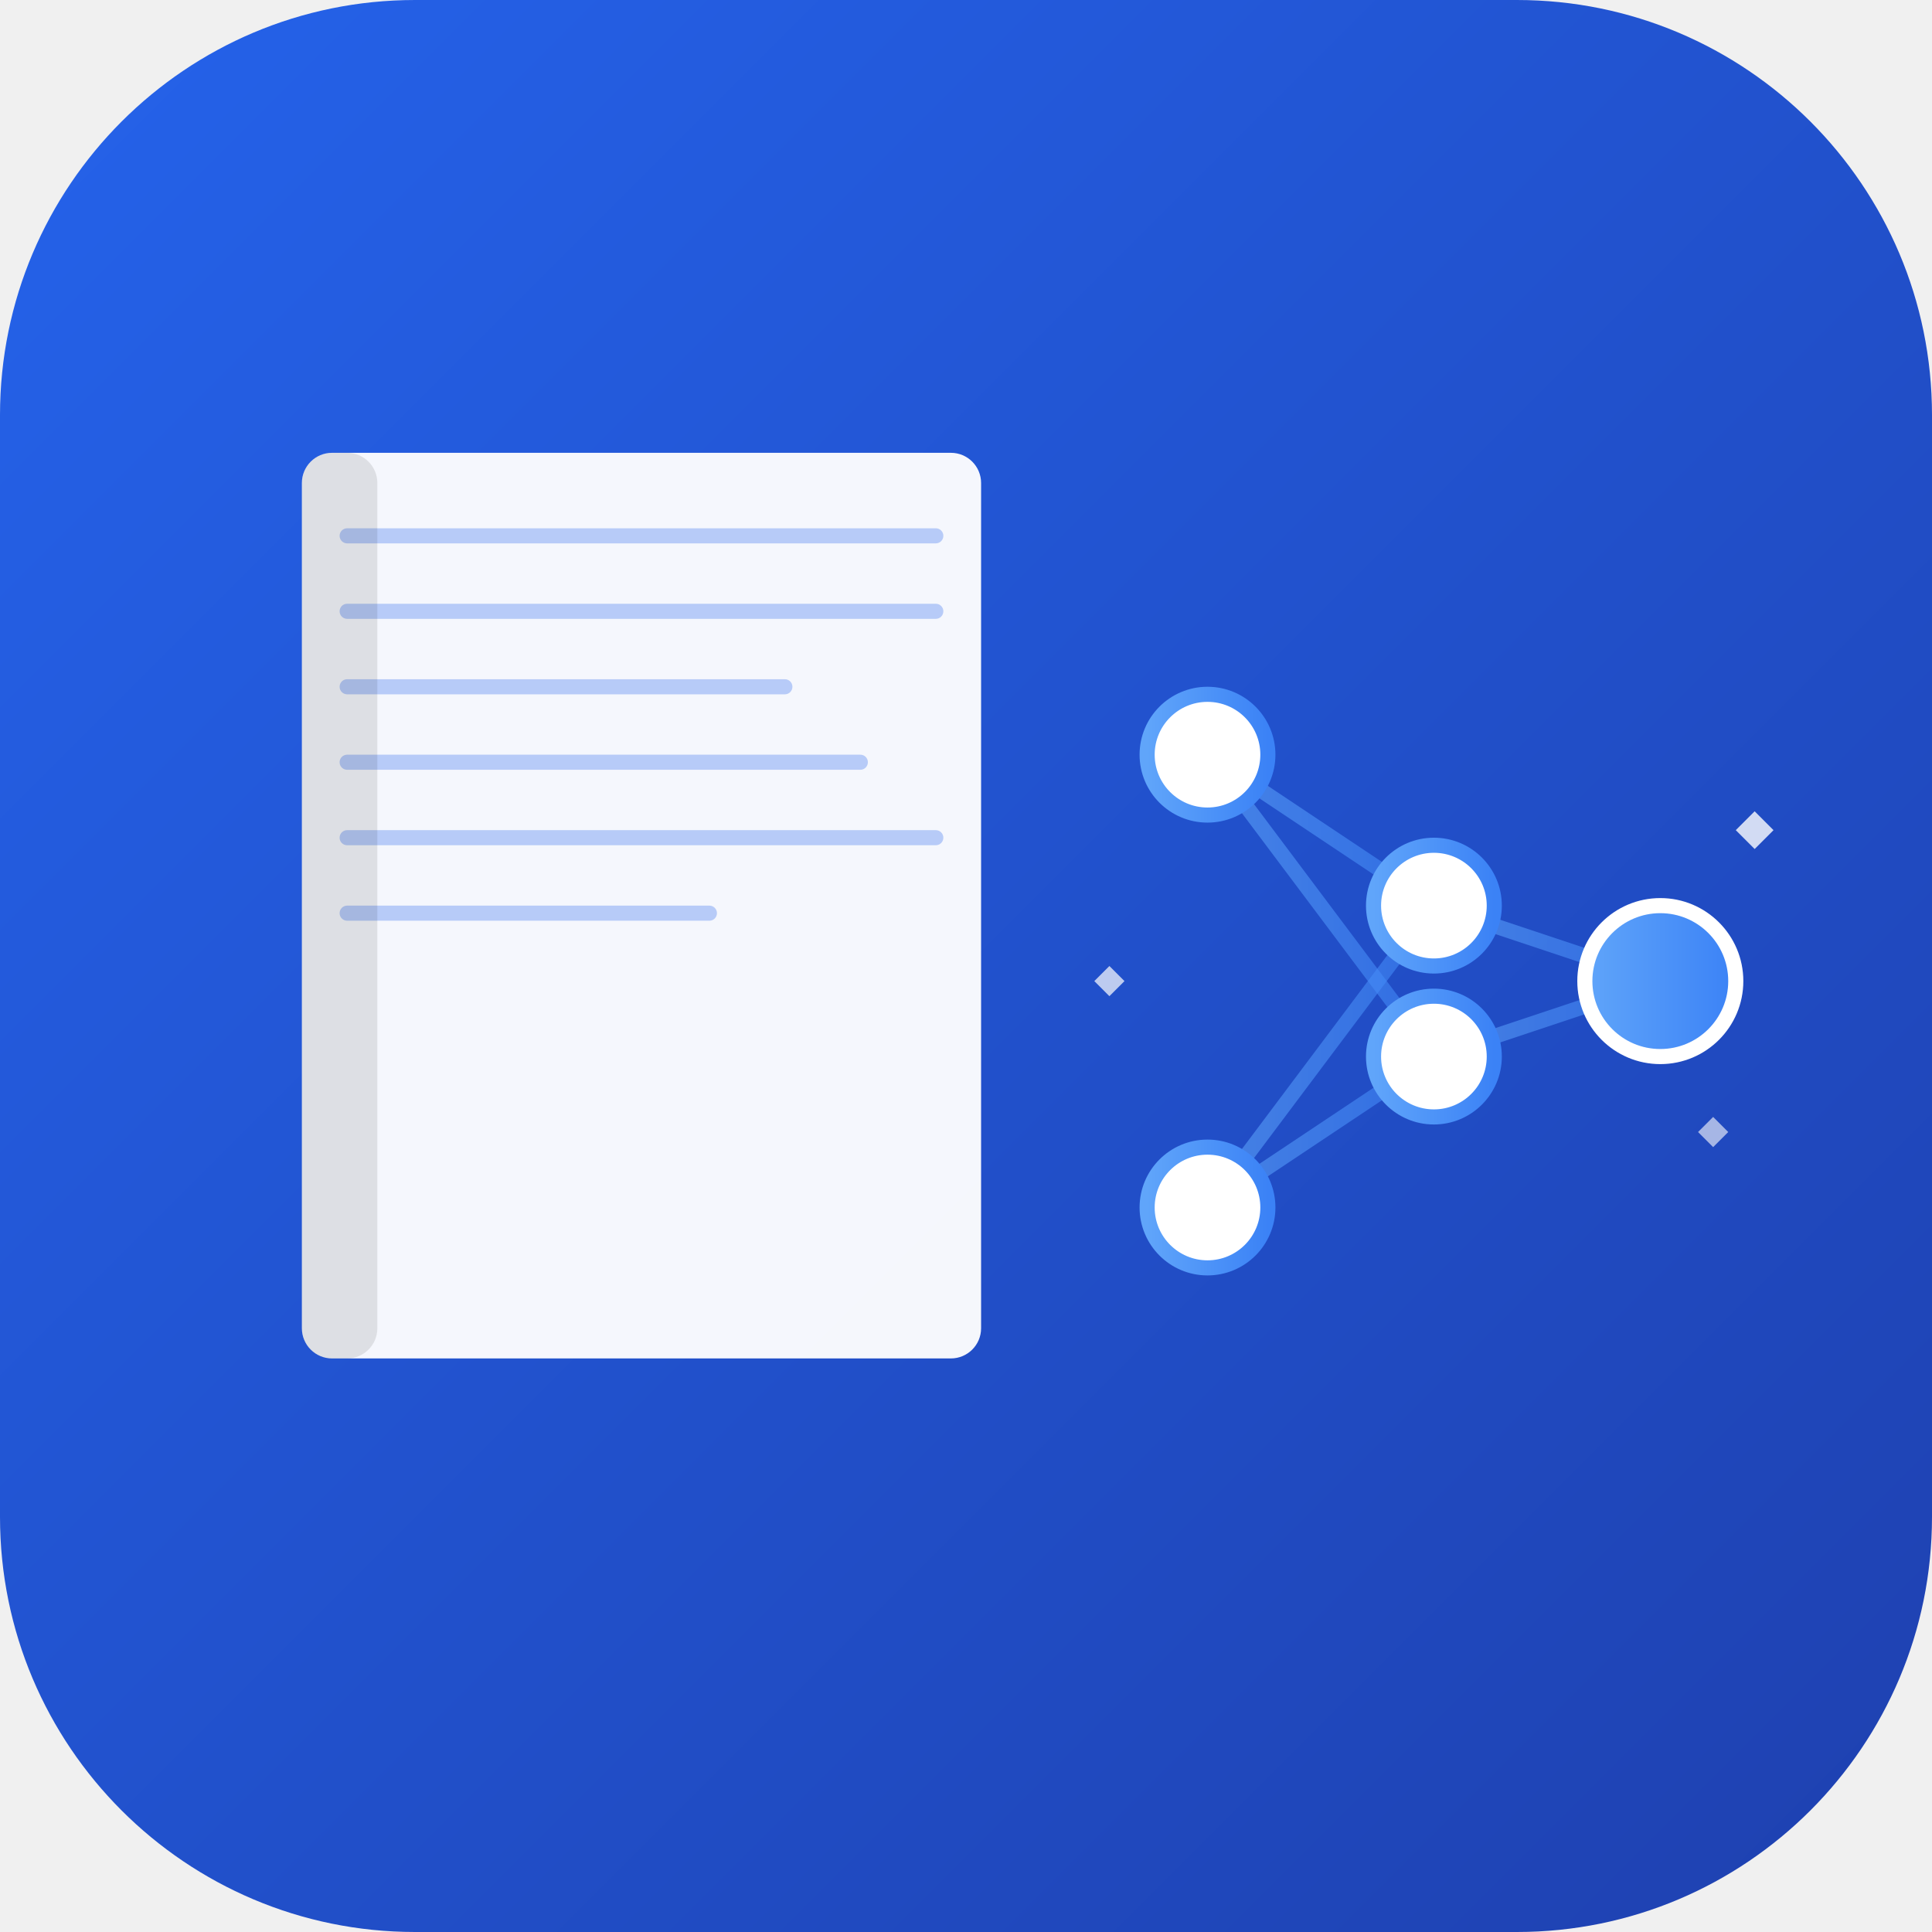
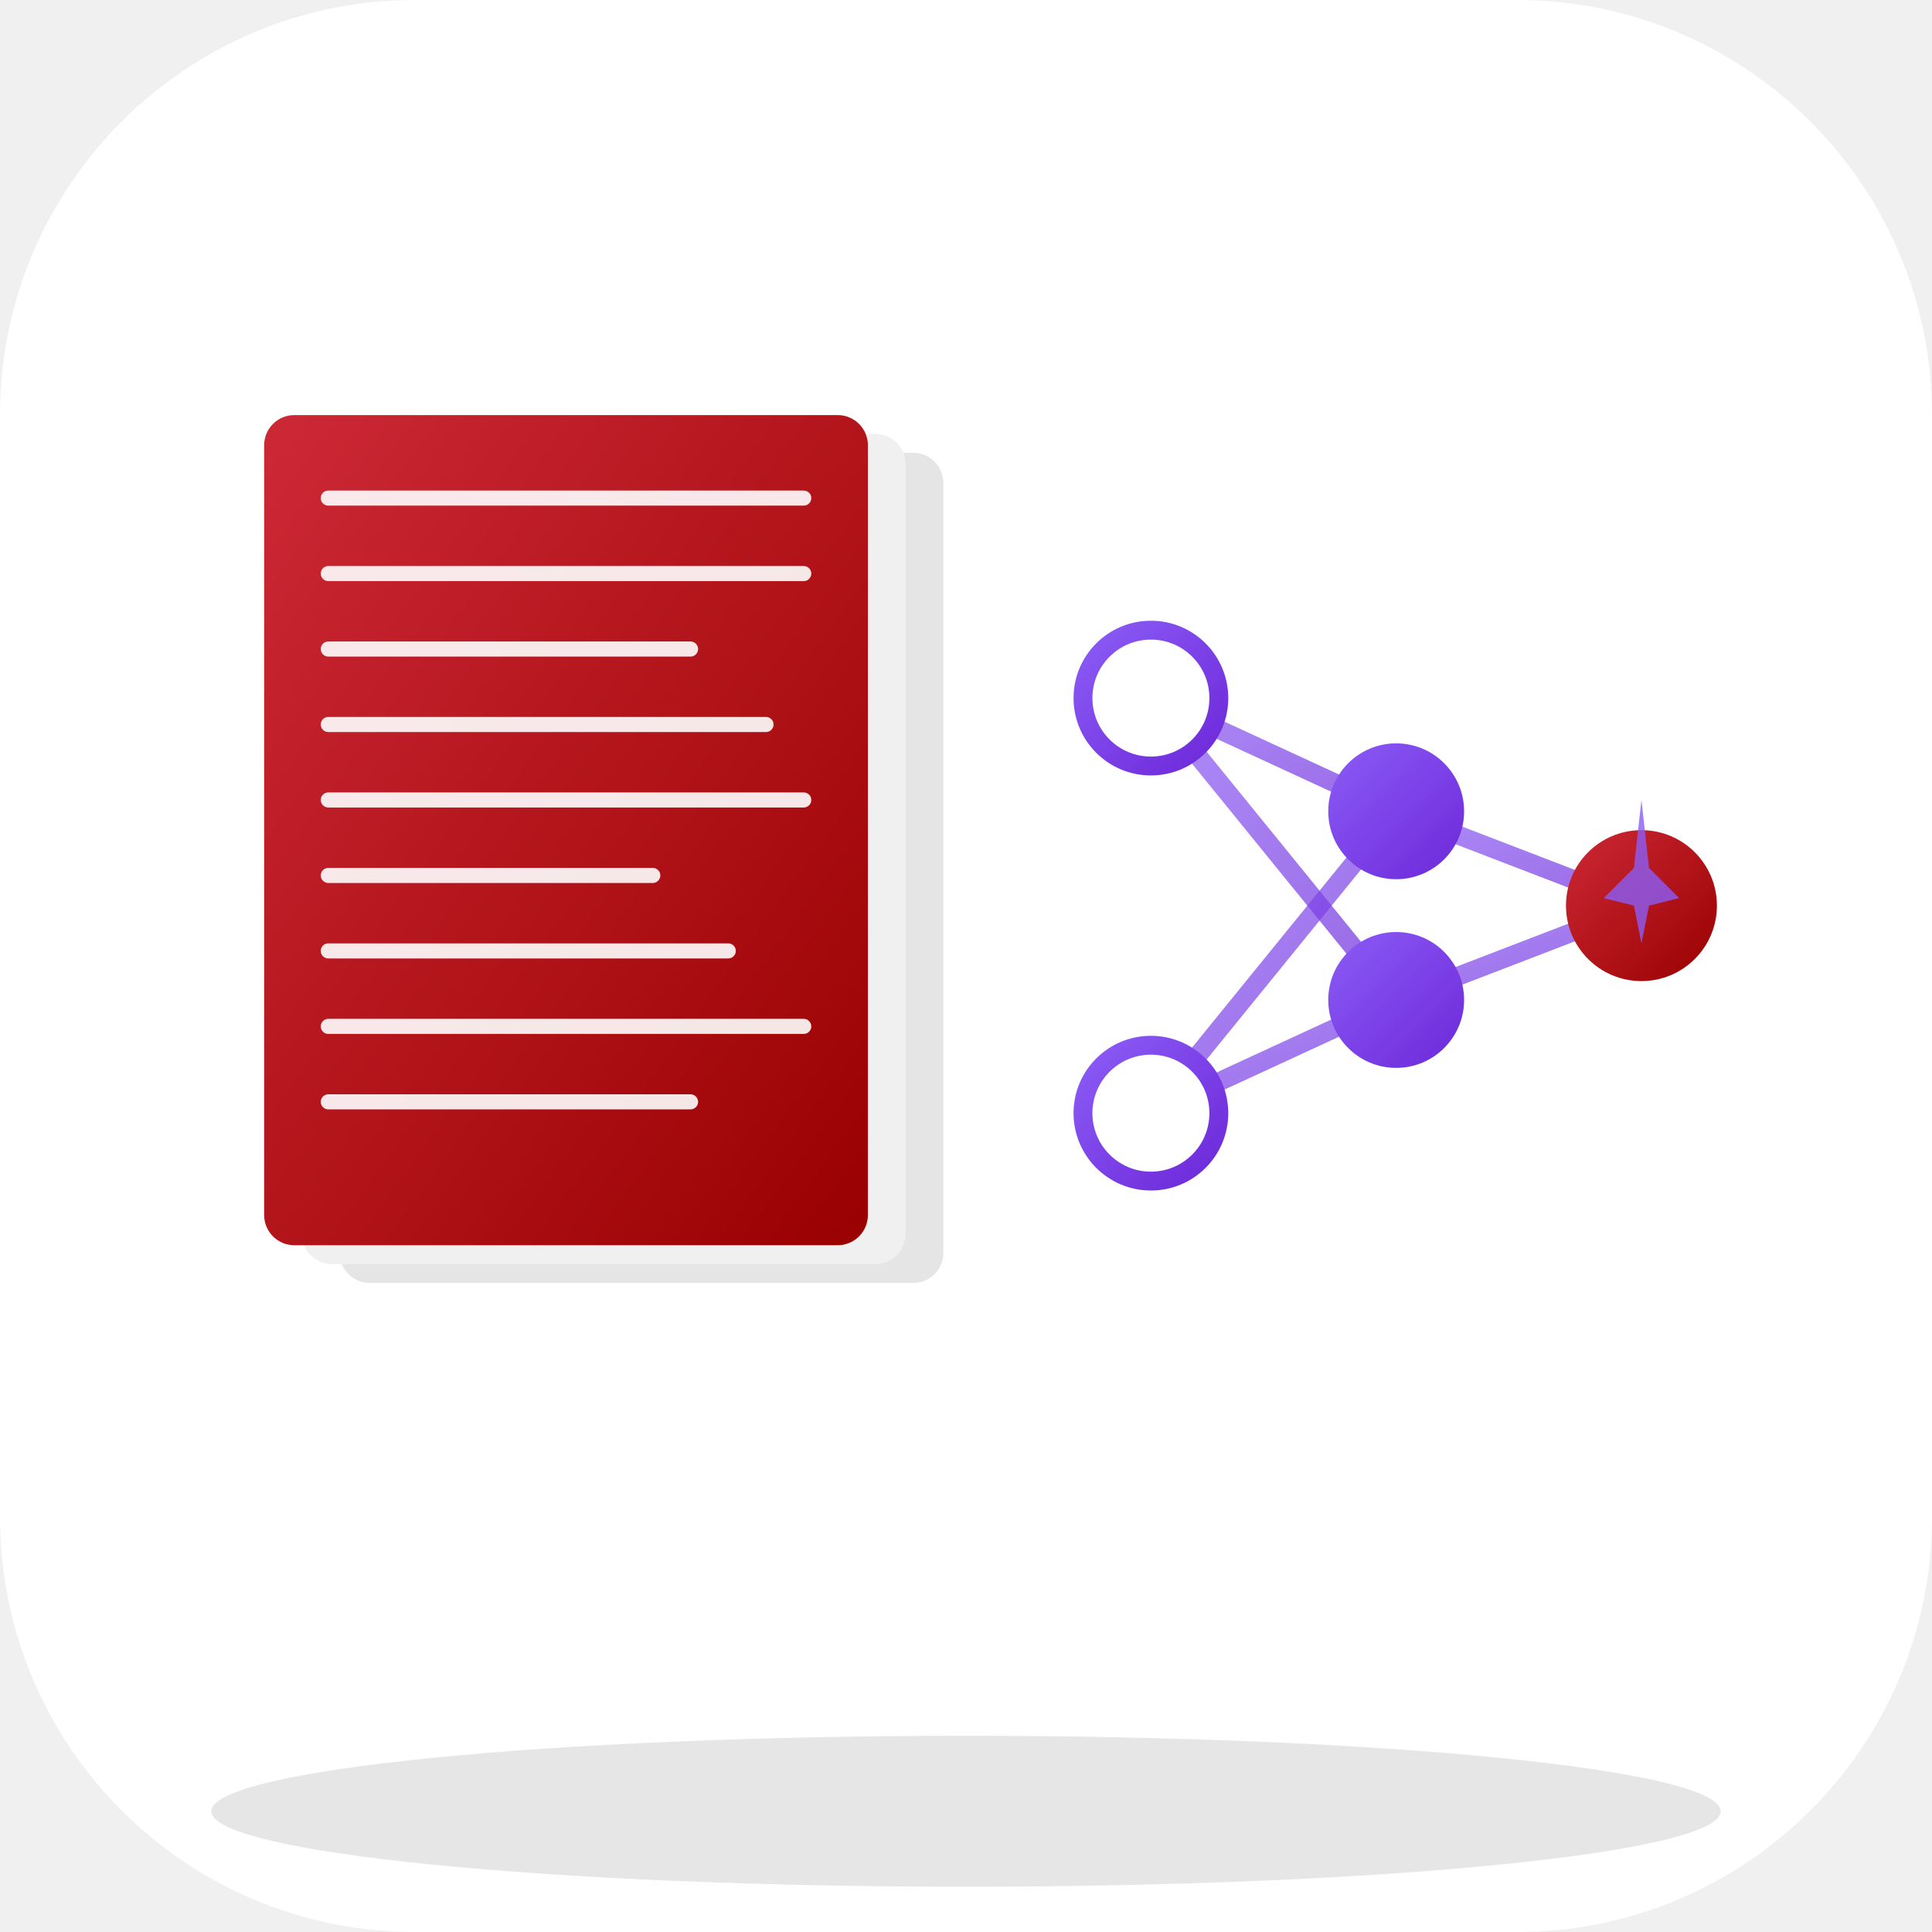
<svg xmlns="http://www.w3.org/2000/svg" width="512" height="512" viewBox="0 0 512 512">
  <defs>
-     <linearGradient id="bg" x1="0%" y1="0%" x2="100%" y2="100%">
-       <stop offset="0%" style="stop-color:#2563eb;stop-opacity:1" />
-       <stop offset="100%" style="stop-color:#1e40af;stop-opacity:1" />
+     <linearGradient id="redGrad" x1="0%" y1="0%" x2="100%" y2="100%">
+       <stop offset="0%" style="stop-color:#CC2936;stop-opacity:1" />
+       <stop offset="100%" style="stop-color:#990000;stop-opacity:1" />
    </linearGradient>
-     <linearGradient id="accent" x1="0%" y1="0%" x2="100%" y2="0%">
-       <stop offset="0%" style="stop-color:#60a5fa;stop-opacity:1" />
-       <stop offset="100%" style="stop-color:#3b82f6;stop-opacity:1" />
+     <linearGradient id="purpleGrad" x1="0%" y1="0%" x2="100%" y2="100%">
+       <stop offset="0%" style="stop-color:#8B5CF6;stop-opacity:1" />
+       <stop offset="100%" style="stop-color:#6D28D9;stop-opacity:1" />
    </linearGradient>
  </defs>
-   <rect width="512" height="512" rx="110" fill="url(#bg)" />
-   <g transform="translate(80, 120)">
-     <rect x="0" y="0" width="180" height="240" rx="8" fill="#ffffff" opacity="0.95" />
-     <rect x="10" y="20" width="160" height="4" rx="2" fill="#2563eb" opacity="0.3" />
-     <rect x="10" y="40" width="160" height="4" rx="2" fill="#2563eb" opacity="0.3" />
-     <rect x="10" y="60" width="120" height="4" rx="2" fill="#2563eb" opacity="0.3" />
-     <rect x="10" y="80" width="140" height="4" rx="2" fill="#2563eb" opacity="0.3" />
-     <rect x="10" y="100" width="160" height="4" rx="2" fill="#2563eb" opacity="0.3" />
-     <rect x="10" y="120" width="100" height="4" rx="2" fill="#2563eb" opacity="0.3" />
-     <rect x="0" y="0" width="20" height="240" rx="8" fill="#000000" opacity="0.1" />
+   <rect width="512" height="512" rx="110" fill="#FFFFFF" />
+   <g transform="translate(70, 110)">
+     <rect x="20" y="10" width="160" height="220" rx="8" fill="#E5E5E5" />
+     <rect x="10" y="5" width="160" height="220" rx="8" fill="#F0F0F0" />
+     <rect x="0" y="0" width="160" height="220" rx="8" fill="url(#redGrad)" />
+     <rect x="15" y="20" width="130" height="4" rx="2" fill="#FFFFFF" opacity="0.9" />
+     <rect x="15" y="40" width="130" height="4" rx="2" fill="#FFFFFF" opacity="0.9" />
+     <rect x="15" y="60" width="100" height="4" rx="2" fill="#FFFFFF" opacity="0.9" />
+     <rect x="15" y="80" width="120" height="4" rx="2" fill="#FFFFFF" opacity="0.9" />
+     <rect x="15" y="100" width="130" height="4" rx="2" fill="#FFFFFF" opacity="0.9" />
+     <rect x="15" y="120" width="90" height="4" rx="2" fill="#FFFFFF" opacity="0.9" />
+     <rect x="15" y="140" width="110" height="4" rx="2" fill="#FFFFFF" opacity="0.9" />
+     <rect x="15" y="160" width="130" height="4" rx="2" fill="#FFFFFF" opacity="0.9" />
+     <rect x="15" y="180" width="100" height="4" rx="2" fill="#FFFFFF" opacity="0.9" />
  </g>
-   <g transform="translate(280, 160)">
-     <line x1="40" y1="40" x2="100" y2="80" stroke="url(#accent)" stroke-width="4" opacity="0.6" />
-     <line x1="40" y1="40" x2="100" y2="120" stroke="url(#accent)" stroke-width="4" opacity="0.6" />
-     <line x1="40" y1="160" x2="100" y2="80" stroke="url(#accent)" stroke-width="4" opacity="0.6" />
-     <line x1="40" y1="160" x2="100" y2="120" stroke="url(#accent)" stroke-width="4" opacity="0.6" />
-     <line x1="100" y1="80" x2="160" y2="100" stroke="url(#accent)" stroke-width="4" opacity="0.6" />
-     <line x1="100" y1="120" x2="160" y2="100" stroke="url(#accent)" stroke-width="4" opacity="0.6" />
-     <circle cx="40" cy="40" r="16" fill="#ffffff" stroke="url(#accent)" stroke-width="4" />
-     <circle cx="40" cy="160" r="16" fill="#ffffff" stroke="url(#accent)" stroke-width="4" />
-     <circle cx="100" cy="80" r="16" fill="#ffffff" stroke="url(#accent)" stroke-width="4" />
-     <circle cx="100" cy="120" r="16" fill="#ffffff" stroke="url(#accent)" stroke-width="4" />
-     <circle cx="160" cy="100" r="20" fill="url(#accent)" stroke="#ffffff" stroke-width="4" />
-     <path d="M 180 60 L 185 65 L 190 60 L 185 55 Z" fill="#ffffff" opacity="0.8" />
-     <path d="M 170 140 L 174 144 L 178 140 L 174 136 Z" fill="#ffffff" opacity="0.6" />
-     <path d="M 10 100 L 14 104 L 18 100 L 14 96 Z" fill="#ffffff" opacity="0.7" />
+   <g transform="translate(260, 140)">
+     <line x1="45" y1="45" x2="110" y2="75" stroke="url(#purpleGrad)" stroke-width="5" opacity="0.7" />
+     <line x1="45" y1="45" x2="110" y2="125" stroke="url(#purpleGrad)" stroke-width="5" opacity="0.7" />
+     <line x1="45" y1="155" x2="110" y2="75" stroke="url(#purpleGrad)" stroke-width="5" opacity="0.7" />
+     <line x1="45" y1="155" x2="110" y2="125" stroke="url(#purpleGrad)" stroke-width="5" opacity="0.7" />
+     <line x1="110" y1="75" x2="110" y2="125" stroke="url(#purpleGrad)" stroke-width="5" opacity="0.7" />
+     <line x1="110" y1="75" x2="175" y2="100" stroke="url(#purpleGrad)" stroke-width="5" opacity="0.7" />
+     <line x1="110" y1="125" x2="175" y2="100" stroke="url(#purpleGrad)" stroke-width="5" opacity="0.7" />
+     <circle cx="45" cy="45" r="18" fill="#FFFFFF" stroke="url(#purpleGrad)" stroke-width="5" />
+     <circle cx="45" cy="155" r="18" fill="#FFFFFF" stroke="url(#purpleGrad)" stroke-width="5" />
+     <circle cx="110" cy="75" r="18" fill="url(#purpleGrad)" />
+     <circle cx="110" cy="125" r="18" fill="url(#purpleGrad)" />
+     <circle cx="175" cy="100" r="20" fill="url(#redGrad)" />
+     <g transform="translate(175, 100)">
+       <path d="M 0,-28 L 2,-10 L 10,-2 L 2,0 L 0,10 L -2,0 L -10,-2 L -2,-10 Z" fill="#8B5CF6" opacity="0.8" />
+     </g>
  </g>
+   <ellipse cx="256" cy="480" rx="200" ry="20" fill="#000000" opacity="0.1" />
</svg>
